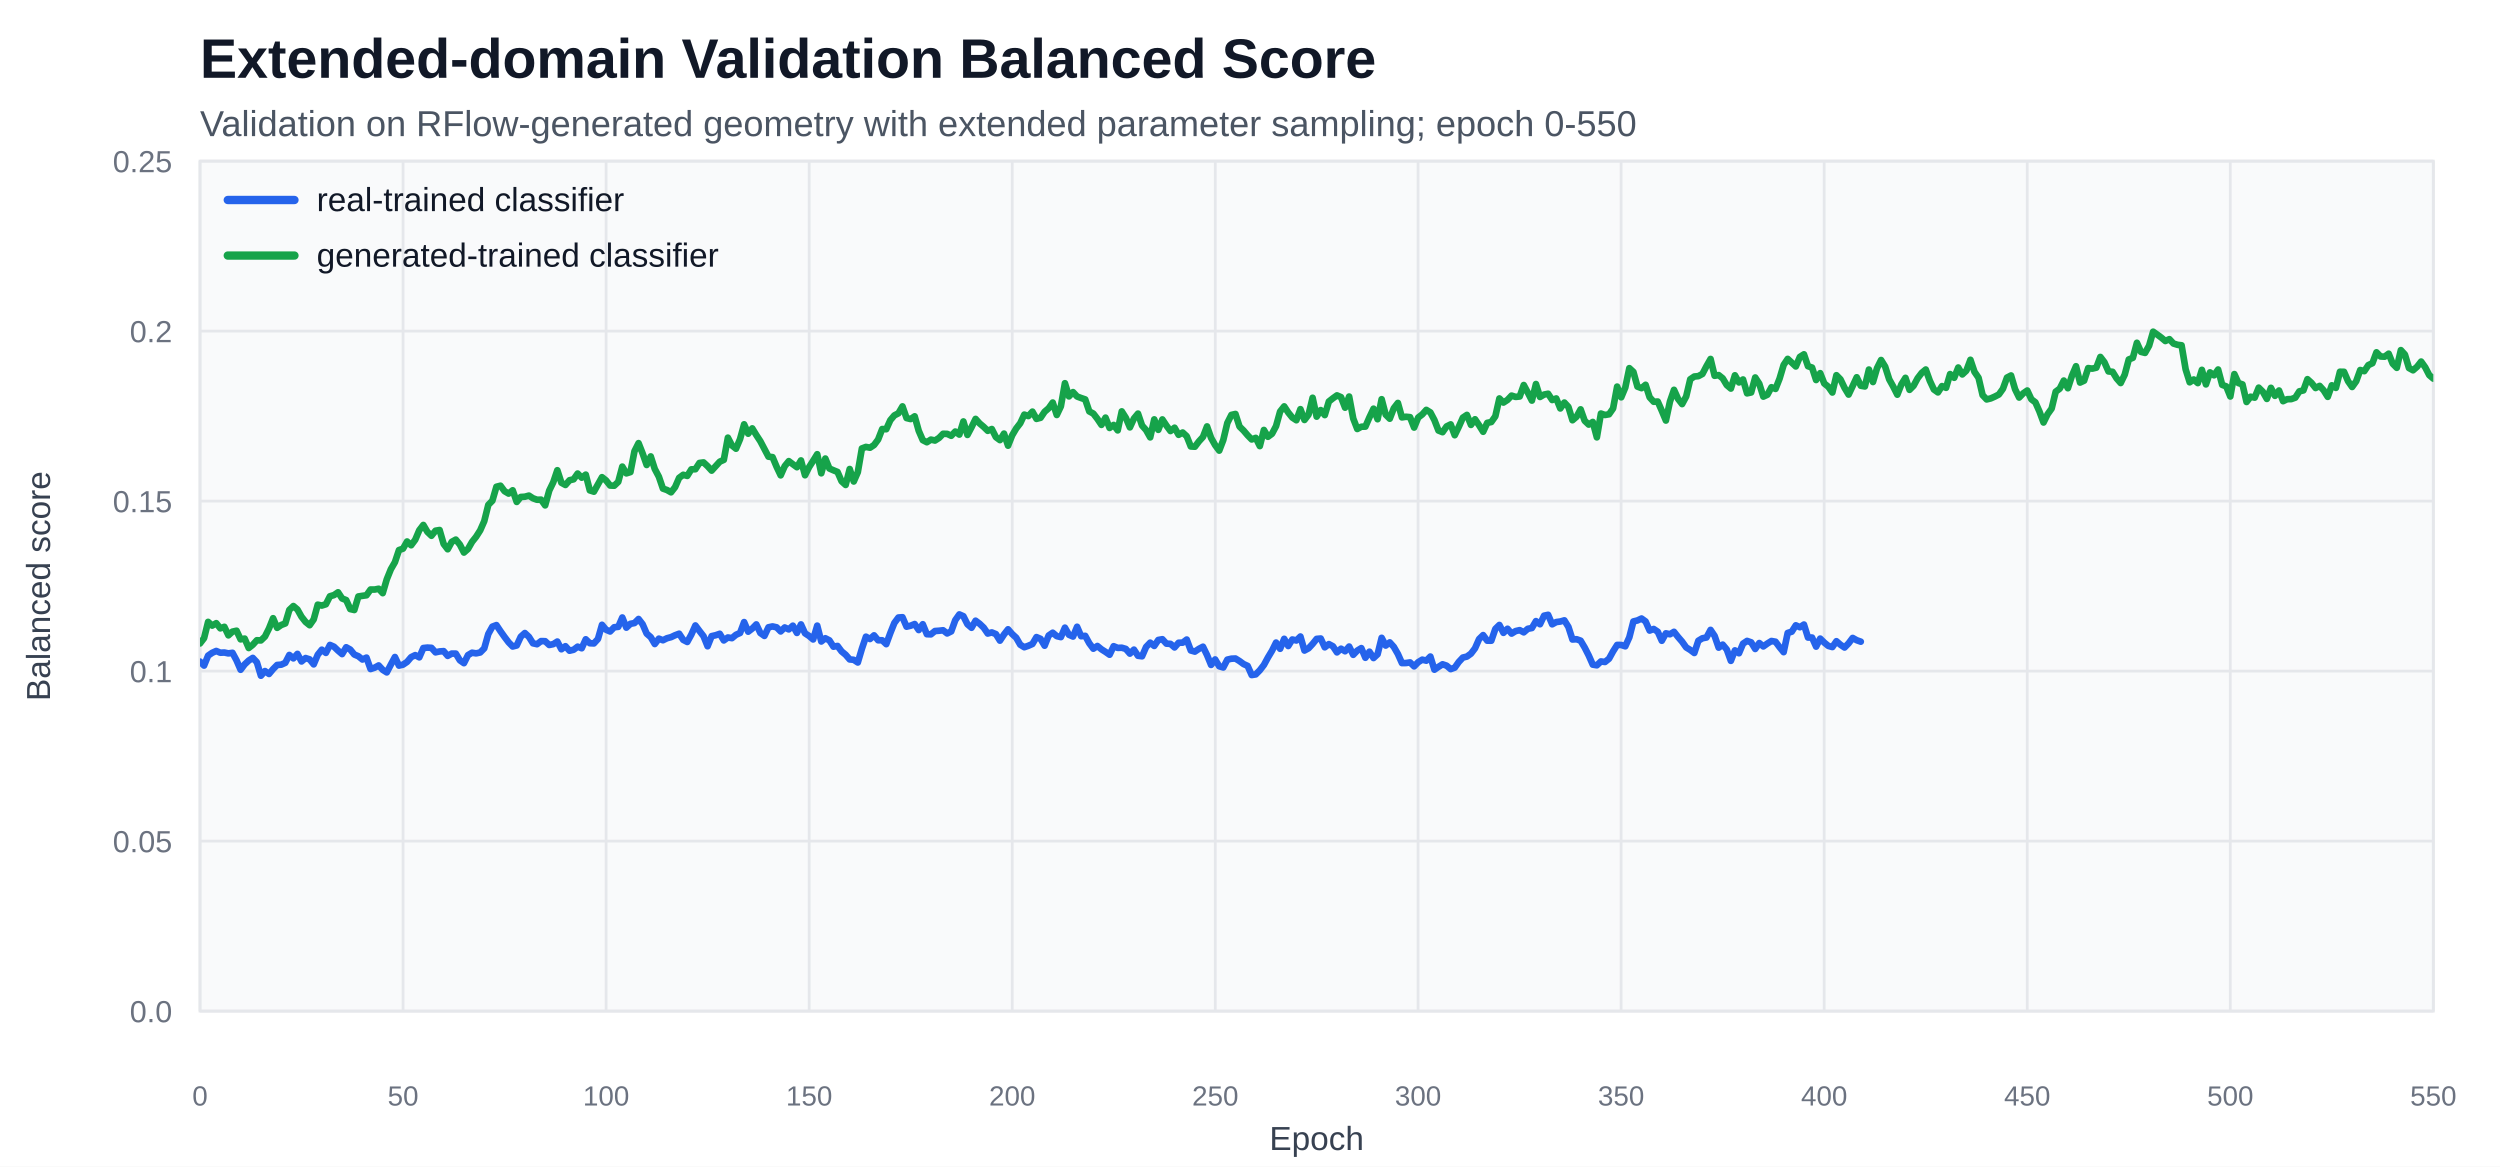
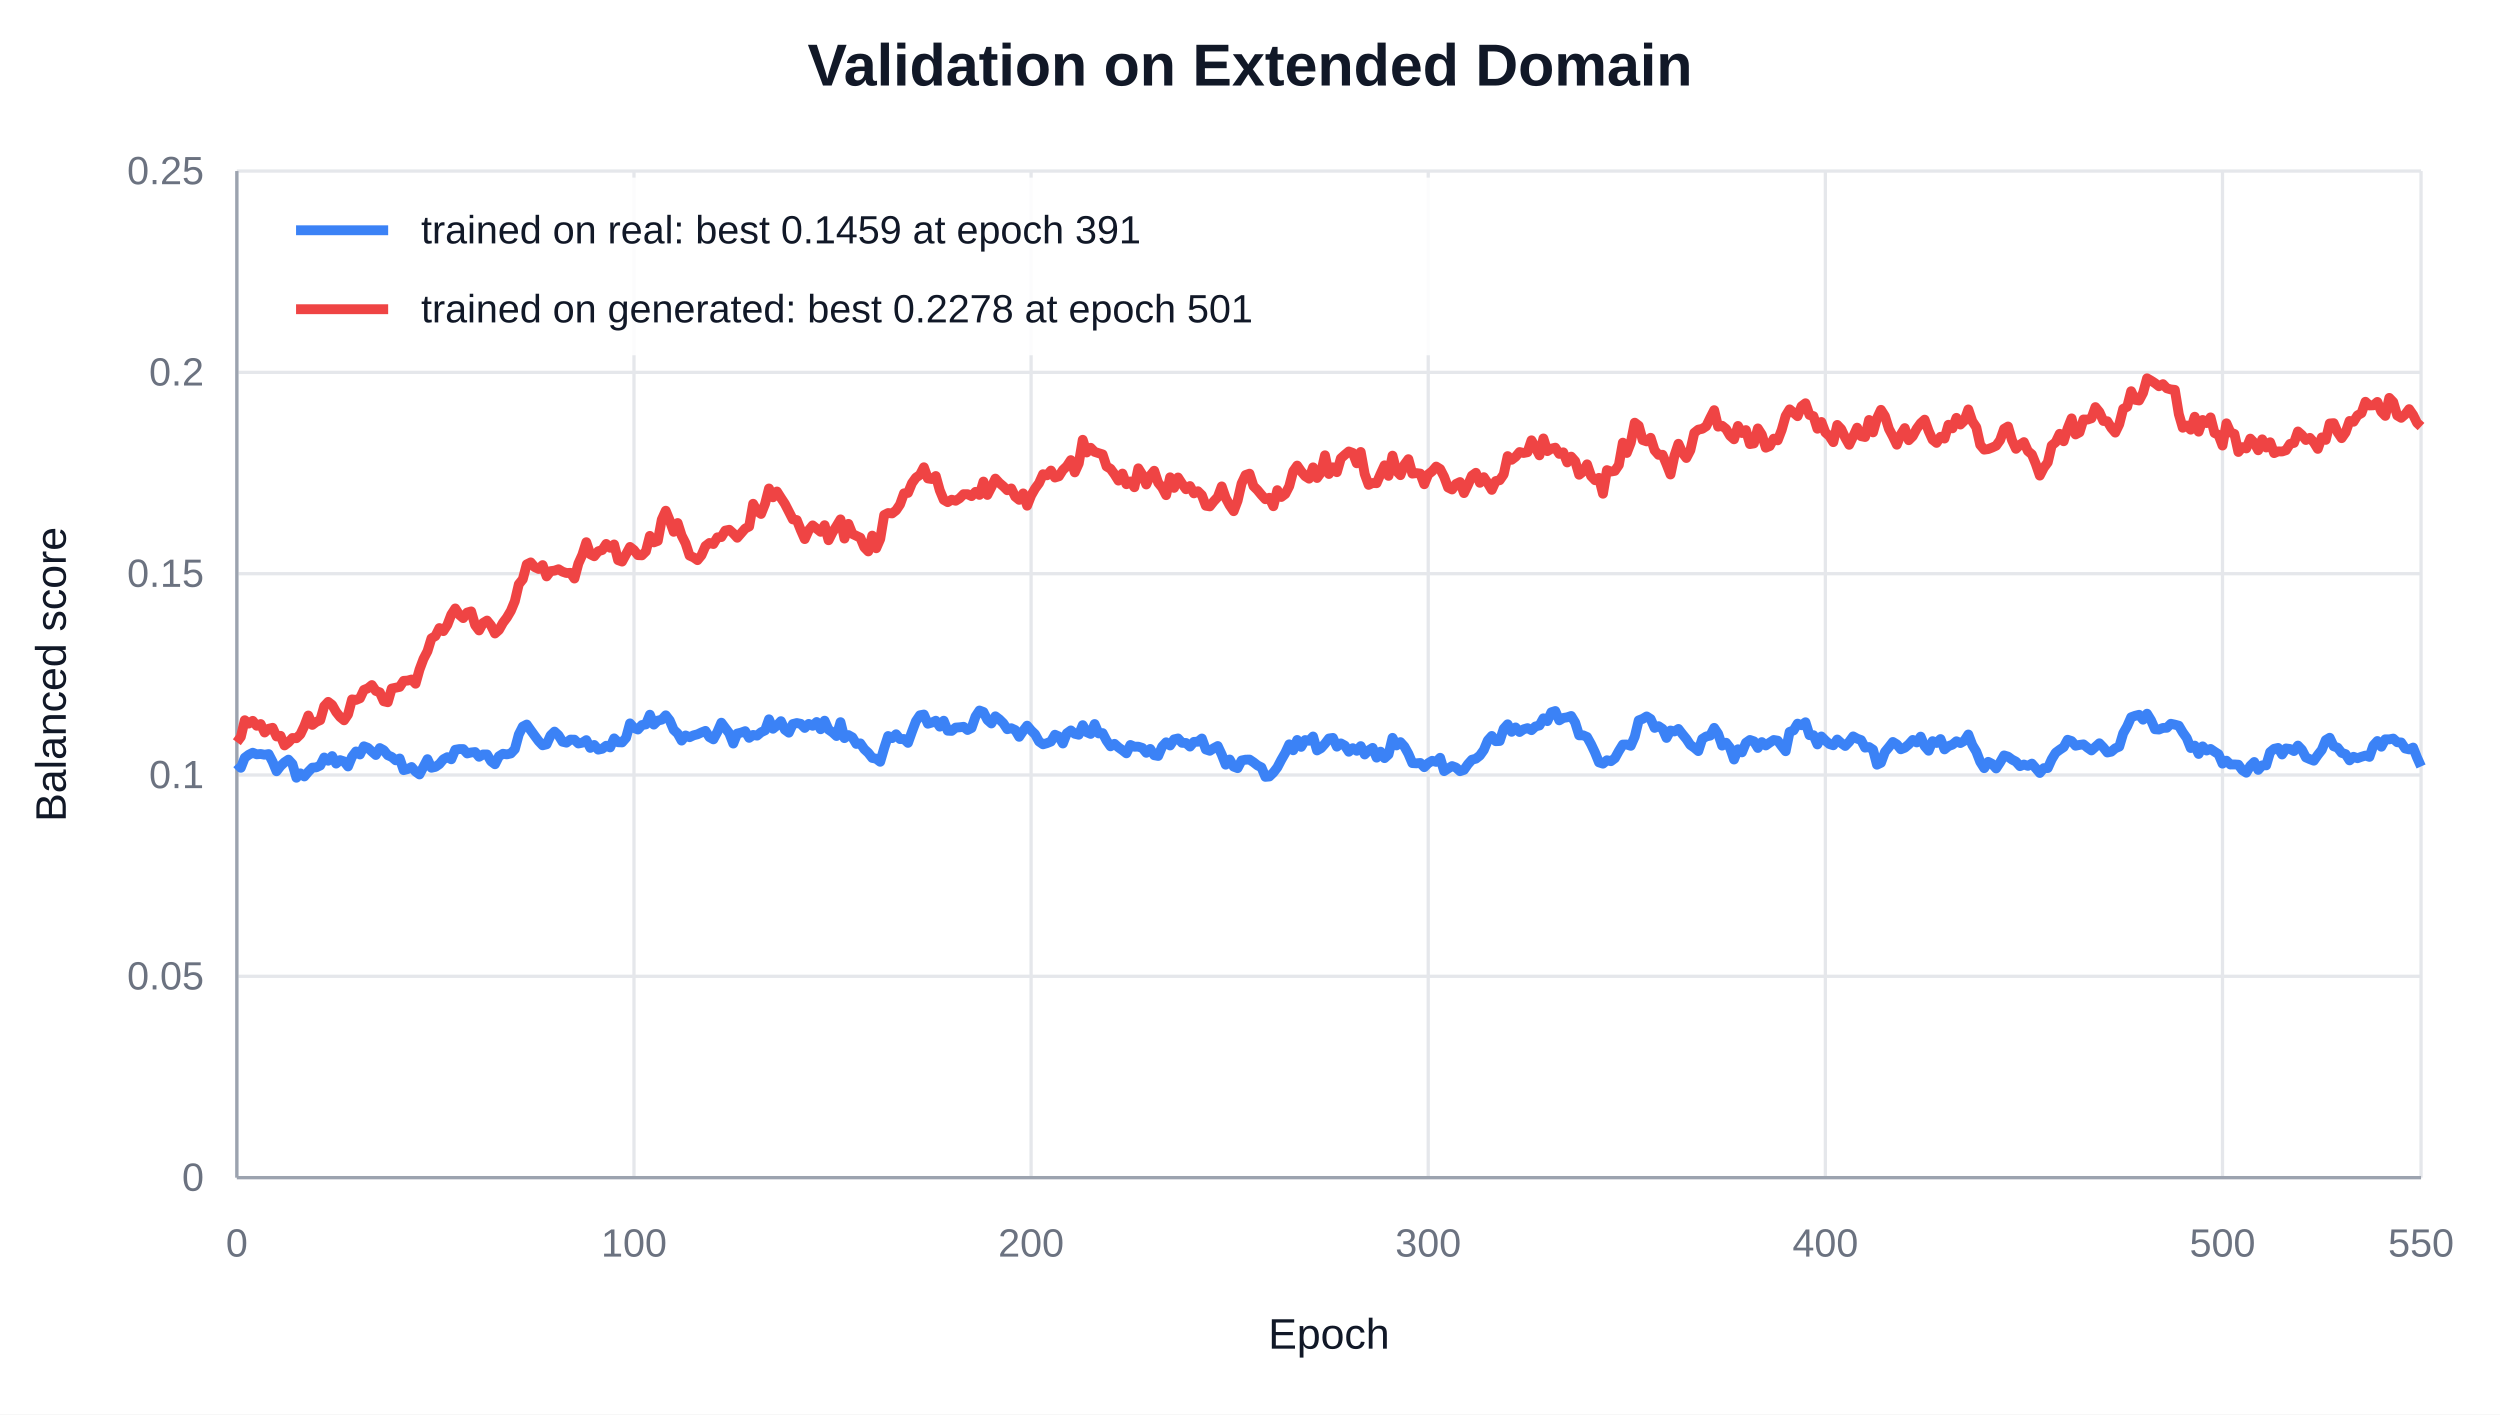
- <svg xmlns="http://www.w3.org/2000/svg" width="900" height="420" viewBox="0 0 900 420">
-   <rect width="100%" height="100%" fill="#fff" />
-   <defs>
-     <clipPath id="metal_cls_score_val_extended_clip">
-       <rect x="72" y="58" width="804" height="306" />
-     </clipPath>
-   </defs>
-   <text x="72" y="28" font-family="Arial,sans-serif" font-size="20" font-weight="700" fill="#111827">Extended-domain Validation Balanced Score</text>
-   <text x="72" y="49" font-family="Arial,sans-serif" font-size="13" fill="#4b5563">Validation on RFlow-generated geometry with extended parameter sampling; epoch 0-550</text>
-   <rect x="72" y="58" width="804" height="306" fill="#f9fafb" stroke="#e5e7eb" />
-   <line x1="72.0" y1="58" x2="72.0" y2="364" stroke="#e5e7eb" />
-   <text x="72.0" y="398" text-anchor="middle" font-family="Arial,sans-serif" font-size="10" fill="#6b7280">0</text>
-   <line x1="145.1" y1="58" x2="145.1" y2="364" stroke="#e5e7eb" />
-   <text x="145.1" y="398" text-anchor="middle" font-family="Arial,sans-serif" font-size="10" fill="#6b7280">50</text>
-   <line x1="218.2" y1="58" x2="218.2" y2="364" stroke="#e5e7eb" />
-   <text x="218.2" y="398" text-anchor="middle" font-family="Arial,sans-serif" font-size="10" fill="#6b7280">100</text>
-   <line x1="291.3" y1="58" x2="291.3" y2="364" stroke="#e5e7eb" />
-   <text x="291.3" y="398" text-anchor="middle" font-family="Arial,sans-serif" font-size="10" fill="#6b7280">150</text>
-   <line x1="364.4" y1="58" x2="364.4" y2="364" stroke="#e5e7eb" />
-   <text x="364.4" y="398" text-anchor="middle" font-family="Arial,sans-serif" font-size="10" fill="#6b7280">200</text>
-   <line x1="437.5" y1="58" x2="437.5" y2="364" stroke="#e5e7eb" />
-   <text x="437.5" y="398" text-anchor="middle" font-family="Arial,sans-serif" font-size="10" fill="#6b7280">250</text>
-   <line x1="510.5" y1="58" x2="510.5" y2="364" stroke="#e5e7eb" />
-   <text x="510.5" y="398" text-anchor="middle" font-family="Arial,sans-serif" font-size="10" fill="#6b7280">300</text>
-   <line x1="583.6" y1="58" x2="583.6" y2="364" stroke="#e5e7eb" />
-   <text x="583.6" y="398" text-anchor="middle" font-family="Arial,sans-serif" font-size="10" fill="#6b7280">350</text>
-   <line x1="656.7" y1="58" x2="656.7" y2="364" stroke="#e5e7eb" />
-   <text x="656.7" y="398" text-anchor="middle" font-family="Arial,sans-serif" font-size="10" fill="#6b7280">400</text>
-   <line x1="729.8" y1="58" x2="729.8" y2="364" stroke="#e5e7eb" />
-   <text x="729.8" y="398" text-anchor="middle" font-family="Arial,sans-serif" font-size="10" fill="#6b7280">450</text>
-   <line x1="802.9" y1="58" x2="802.9" y2="364" stroke="#e5e7eb" />
-   <text x="802.9" y="398" text-anchor="middle" font-family="Arial,sans-serif" font-size="10" fill="#6b7280">500</text>
-   <line x1="876.0" y1="58" x2="876.0" y2="364" stroke="#e5e7eb" />
-   <text x="876.0" y="398" text-anchor="middle" font-family="Arial,sans-serif" font-size="10" fill="#6b7280">550</text>
-   <line x1="72" y1="364.0" x2="876" y2="364.0" stroke="#e5e7eb" />
-   <text x="62" y="368.0" text-anchor="end" font-family="Arial,sans-serif" font-size="11" fill="#6b7280">0.0</text>
-   <line x1="72" y1="302.8" x2="876" y2="302.8" stroke="#e5e7eb" />
-   <text x="62" y="306.8" text-anchor="end" font-family="Arial,sans-serif" font-size="11" fill="#6b7280">0.05</text>
-   <line x1="72" y1="241.6" x2="876" y2="241.6" stroke="#e5e7eb" />
-   <text x="62" y="245.6" text-anchor="end" font-family="Arial,sans-serif" font-size="11" fill="#6b7280">0.1</text>
-   <line x1="72" y1="180.4" x2="876" y2="180.4" stroke="#e5e7eb" />
-   <text x="62" y="184.4" text-anchor="end" font-family="Arial,sans-serif" font-size="11" fill="#6b7280">0.15</text>
-   <line x1="72" y1="119.2" x2="876" y2="119.2" stroke="#e5e7eb" />
-   <text x="62" y="123.2" text-anchor="end" font-family="Arial,sans-serif" font-size="11" fill="#6b7280">0.2</text>
-   <line x1="72" y1="58.0" x2="876" y2="58.0" stroke="#e5e7eb" />
-   <text x="62" y="62.0" text-anchor="end" font-family="Arial,sans-serif" font-size="11" fill="#6b7280">0.25</text>
-   <text x="474.0" y="414" text-anchor="middle" font-family="Arial,sans-serif" font-size="12" fill="#374151">Epoch</text>
-   <text x="18" y="211.0" text-anchor="middle" font-family="Arial,sans-serif" font-size="12" fill="#374151" transform="rotate(-90 18 211.0)">Balanced score</text>
-   <g clip-path="url(#metal_cls_score_val_extended_clip)">
-     <polyline points="72.00,238.17 73.46,239.61 74.92,236.02 76.39,235.01 77.85,234.35 79.31,234.98 80.77,234.91 82.23,235.22 83.69,235.01 85.16,237.75 86.62,241.11 88.08,239.17 89.54,237.80 91.00,236.85 92.47,238.40 93.93,243.26 95.39,241.59 96.85,242.62 98.31,240.87 99.77,239.39 101.24,239.28 102.70,238.62 104.16,235.79 105.62,237.01 107.08,235.40 108.55,238.12 110.01,236.90 111.47,237.37 112.93,239.17 114.39,235.71 115.85,233.89 117.32,235.03 118.78,232.18 120.24,232.82 121.70,234.22 123.16,235.47 124.63,233.02 126.09,233.84 127.55,235.63 129.01,236.24 130.47,237.42 131.93,236.74 133.40,240.85 134.86,240.37 136.32,239.56 137.78,241.14 139.24,242.06 140.71,239.25 142.17,236.53 143.63,239.62 145.09,239.27 146.55,238.28 148.01,236.57 149.48,235.85 150.94,236.64 152.40,233.29 153.86,233.14 155.32,233.22 156.79,234.84 158.25,234.52 159.71,234.41 161.17,236.11 162.63,235.29 164.09,235.30 165.56,237.72 167.02,238.74 168.48,235.84 169.94,234.98 171.40,235.21 172.87,234.89 174.33,233.41 175.79,228.23 177.25,225.59 178.71,225.04 180.17,227.23 181.64,229.30 183.10,231.23 184.56,232.74 186.02,232.36 187.48,229.21 188.95,227.90 190.41,229.27 191.87,231.59 193.33,231.91 194.79,230.80 196.25,230.83 197.72,232.19 199.18,231.89 200.64,230.96 202.10,233.73 203.56,232.64 205.03,234.26 206.49,233.91 207.95,232.80 209.41,233.37 210.87,230.15 212.33,231.56 213.80,231.63 215.26,230.04 216.72,224.93 218.18,226.71 219.64,227.33 221.11,225.81 222.57,225.66 224.03,222.30 225.49,225.95 226.95,224.58 228.41,224.30 229.88,222.84 231.34,224.72 232.80,228.10 234.26,229.37 235.72,231.84 237.19,229.92 238.65,230.49 240.11,229.77 241.57,229.38 243.03,228.69 244.49,228.14 245.96,230.35 247.42,231.10 248.88,228.44 250.34,225.17 251.80,227.13 253.27,229.03 254.73,232.65 256.19,229.01 257.65,228.68 259.11,228.17 260.57,230.55 262.04,229.49 263.50,229.73 264.96,228.52 266.42,227.87 267.88,223.96 269.35,227.40 270.81,226.28 272.27,224.79 273.73,227.88 275.19,228.92 276.65,225.83 278.12,225.51 279.58,225.84 281.04,227.31 282.50,225.89 283.96,226.58 285.43,225.25 286.89,227.85 288.35,224.79 289.81,227.99 291.27,228.95 292.73,230.20 294.20,225.23 295.66,230.93 297.12,229.77 298.58,230.53 300.04,232.80 301.51,232.54 302.97,234.50 304.43,235.71 305.89,237.39 307.35,237.53 308.81,238.49 310.28,233.54 311.74,229.21 313.20,230.04 314.66,228.73 316.12,230.49 317.59,230.50 319.05,231.89 320.51,227.91 321.97,224.27 323.43,222.31 324.89,222.20 326.36,225.60 327.82,225.26 329.28,224.66 330.74,226.81 332.20,224.73 333.67,228.31 335.13,228.36 336.59,227.17 338.05,227.07 339.51,226.90 340.97,228.03 342.44,227.30 343.90,223.25 345.36,221.19 346.82,221.84 348.28,224.73 349.75,225.99 351.21,223.46 352.67,224.56 354.13,225.95 355.59,228.07 357.05,227.67 358.52,228.28 359.98,230.63 361.44,228.42 362.90,226.55 364.36,228.23 365.83,229.58 367.29,232.10 368.75,233.00 370.21,232.48 371.67,231.83 373.13,229.36 374.60,229.99 376.06,232.45 377.52,228.78 378.98,227.78 380.44,229.01 381.91,229.36 383.37,225.96 384.83,228.53 386.29,229.15 387.75,225.64 389.21,229.03 390.68,228.91 392.14,231.57 393.60,233.53 395.06,232.56 396.52,233.75 397.99,234.68 399.45,235.70 400.91,232.64 402.37,233.24 403.83,233.18 405.29,233.61 406.76,235.30 408.22,233.87 409.68,236.08 411.14,236.26 412.60,232.89 414.07,231.36 415.53,232.53 416.99,230.39 418.45,230.12 419.91,231.71 421.37,231.79 422.84,233.07 424.30,231.39 425.76,231.35 427.22,230.24 428.68,234.16 430.15,234.58 431.61,233.59 433.07,232.82 434.53,235.82 435.99,239.37 437.45,237.41 438.92,239.86 440.38,240.29 441.84,237.47 443.30,237.13 444.76,237.07 446.23,237.99 447.69,239.06 449.15,239.73 450.61,243.02 452.07,242.78 453.53,241.30 455.00,239.39 456.46,236.70 457.92,234.27 459.38,231.33 460.84,233.56 462.31,229.98 463.77,232.56 465.23,230.22 466.69,230.57 468.15,229.15 469.61,234.19 471.08,233.39 472.54,231.81 474.00,230.00 475.46,229.87 476.92,233.03 478.39,231.88 479.85,232.66 481.31,234.85 482.77,233.54 484.23,234.45 485.69,232.76 487.16,235.73 488.62,234.22 490.08,233.33 491.54,236.79 493.00,234.61 494.47,236.89 495.93,235.53 497.39,229.62 498.85,232.40 500.31,231.26 501.77,232.88 503.24,235.44 504.70,238.71 506.16,238.69 507.62,238.47 509.08,239.89 510.55,238.38 512.01,237.48 513.47,237.84 514.93,236.36 516.39,241.08 517.85,240.07 519.32,239.15 520.78,239.64 522.24,240.88 523.70,240.35 525.16,238.30 526.63,236.72 528.09,236.37 529.55,235.31 531.01,233.39 532.47,230.07 533.93,228.64 535.40,230.64 536.86,230.66 538.32,226.41 539.78,224.99 541.24,227.82 542.71,226.36 544.17,228.09 545.63,227.19 547.09,226.85 548.55,227.64 550.01,226.37 551.48,226.09 552.94,223.61 554.40,224.72 555.86,221.65 557.32,221.33 558.79,224.75 560.25,223.94 561.71,223.75 563.17,223.33 564.63,225.69 566.09,230.22 567.56,230.12 569.02,230.64 570.48,233.11 571.94,235.97 573.40,239.27 574.87,239.51 576.33,238.12 577.79,238.31 579.25,237.14 580.71,234.49 582.17,232.18 583.64,232.19 585.10,232.67 586.56,229.43 588.02,223.72 589.48,223.36 590.95,222.67 592.41,223.72 593.87,227.00 595.33,226.44 596.79,227.42 598.25,230.67 599.72,228.00 601.18,228.33 602.64,227.46 604.10,229.31 605.56,231.00 607.03,233.07 608.49,233.97 609.95,235.07 611.41,230.66 612.87,229.78 614.33,229.50 615.80,226.76 617.26,228.93 618.72,233.15 620.18,232.07 621.64,233.83 623.11,237.90 624.57,234.14 626.03,235.17 627.49,231.71 628.95,230.73 630.41,231.24 631.88,233.62 633.34,231.50 634.80,232.71 636.26,231.67 637.72,230.76 639.19,231.02 640.65,232.98 642.11,234.77 643.57,227.86 645.03,227.40 646.49,225.12 647.96,225.80 649.42,224.84 650.88,229.51 652.34,229.52 653.80,232.78 655.27,229.90 656.73,231.33 658.19,232.53 659.65,232.94 661.11,230.84 662.57,232.11 664.04,233.10 665.50,231.60 666.96,229.66 668.42,230.48 669.88,231.00" fill="none" stroke="#2563eb" stroke-width="2.4" stroke-linecap="round" stroke-linejoin="round" />
-     <polyline points="72.00,231.64 73.46,229.75 74.92,223.88 76.39,225.22 77.85,224.35 79.31,226.20 80.77,225.66 82.23,228.72 83.69,227.39 85.16,227.06 86.62,230.16 88.08,229.90 89.54,233.28 91.00,232.11 92.47,230.49 93.93,230.55 95.39,229.15 96.85,226.22 98.31,222.56 99.77,226.02 101.24,225.00 102.70,224.44 104.16,219.56 105.62,218.18 107.08,219.43 108.55,222.04 110.01,223.89 111.47,225.07 112.93,222.99 114.39,217.68 115.85,218.00 117.32,217.53 118.78,214.66 120.24,214.23 121.70,213.23 123.16,215.45 124.63,216.03 126.09,219.27 127.55,219.60 129.01,214.73 130.47,214.50 131.93,214.30 133.40,212.23 134.86,212.24 136.32,211.95 137.78,213.53 139.24,208.55 140.71,204.92 142.17,202.39 143.63,198.03 145.09,197.51 146.55,194.94 148.01,196.29 149.48,194.32 150.94,190.89 152.40,188.99 153.86,191.47 155.32,192.87 156.79,191.06 158.25,190.81 159.71,195.83 161.17,197.73 162.63,195.07 164.09,194.26 165.56,196.06 167.02,198.91 168.48,197.62 169.94,195.07 171.40,193.24 172.87,190.93 174.33,187.61 175.79,181.75 177.25,180.27 178.71,175.23 180.17,174.86 181.64,176.83 183.10,177.69 184.56,176.51 186.02,180.69 187.48,178.91 188.95,178.82 190.41,178.42 191.87,179.38 193.33,179.91 194.79,179.88 196.25,181.93 197.72,176.62 199.18,173.60 200.64,169.29 202.10,173.79 203.56,174.59 205.03,172.89 206.49,172.55 207.95,170.48 209.41,171.96 210.87,170.87 212.33,176.53 213.80,177.00 215.26,174.38 216.72,171.79 218.18,172.96 219.64,174.79 221.11,174.86 222.57,173.46 224.03,167.98 225.49,170.41 226.95,169.95 228.41,162.44 229.88,159.53 231.34,163.23 232.80,167.39 234.26,164.31 235.72,168.83 237.19,171.61 238.65,175.89 240.11,176.40 241.57,177.23 243.03,175.37 244.49,172.02 245.96,170.93 247.42,171.32 248.88,168.97 250.34,168.92 251.80,166.67 253.27,166.47 254.73,167.82 256.19,169.42 257.65,167.81 259.11,166.21 260.57,165.55 262.04,157.56 263.50,160.36 264.96,161.53 266.42,158.07 267.88,152.76 269.35,156.13 270.81,154.22 272.27,156.62 273.73,158.85 275.19,161.63 276.65,164.40 278.12,164.57 279.58,168.04 281.04,171.12 282.50,167.81 283.96,166.01 285.43,167.12 286.89,168.19 288.35,165.76 289.81,171.09 291.27,168.17 292.73,165.89 294.20,163.52 295.66,170.38 297.12,165.08 298.58,168.66 300.04,169.30 301.51,169.90 302.97,173.26 304.43,174.58 305.89,168.85 307.35,173.33 308.81,169.98 310.28,161.44 311.74,160.89 313.20,161.18 314.66,160.21 316.12,158.24 317.59,154.46 319.05,154.51 320.51,151.27 321.97,149.54 323.43,148.79 324.89,146.30 326.36,150.50 327.82,150.86 329.28,149.88 330.74,155.09 332.20,158.45 333.67,159.20 335.13,158.26 336.59,158.59 338.05,157.66 339.51,156.17 340.97,156.19 342.44,156.88 343.90,155.36 345.36,156.45 346.82,151.73 348.28,156.57 349.75,153.80 351.21,150.81 352.67,152.44 354.13,153.67 355.59,155.09 357.05,154.46 358.52,157.37 359.98,158.44 361.44,156.10 362.90,160.44 364.36,156.75 365.83,154.25 367.29,152.36 368.75,149.26 370.21,149.78 371.67,148.19 373.13,150.79 374.60,150.40 376.06,148.23 377.52,146.97 378.98,144.92 380.44,149.39 381.91,146.29 383.37,137.96 384.83,142.70 386.29,141.17 387.75,142.74 389.21,143.29 390.68,143.79 392.14,148.10 393.60,148.89 395.06,150.78 396.52,152.95 397.99,150.35 399.45,154.06 400.91,152.98 402.37,154.93 403.83,148.10 405.29,150.41 406.76,153.85 408.22,150.66 409.68,148.90 411.14,153.20 412.60,154.83 414.07,157.45 415.53,150.98 416.99,154.74 418.45,151.00 419.91,153.21 421.37,155.17 422.84,153.98 424.30,156.53 425.76,155.71 427.22,157.05 428.68,160.72 430.15,160.82 431.61,158.90 433.07,157.30 434.53,153.51 435.99,157.64 437.45,160.24 438.92,162.22 440.38,158.41 441.84,152.27 443.30,149.37 444.76,149.03 446.23,153.57 447.69,155.00 449.15,156.71 450.61,158.20 452.07,157.64 453.53,160.59 455.00,154.79 456.46,157.24 457.92,156.16 459.38,153.41 460.84,148.15 462.31,146.30 463.77,148.51 465.23,150.32 466.69,151.28 468.15,147.30 469.61,151.18 471.08,149.25 472.54,143.20 474.00,149.99 475.46,147.64 476.92,149.43 478.39,144.54 479.85,143.39 481.31,142.34 482.77,142.98 484.23,146.76 485.69,142.76 487.16,150.66 488.62,154.43 490.08,153.62 491.54,153.58 493.00,150.23 494.47,147.13 495.93,150.91 497.39,143.72 498.85,149.28 500.31,150.73 501.77,146.96 503.24,145.06 504.70,150.26 506.16,150.03 507.62,150.18 509.08,153.92 510.55,150.32 512.01,149.19 513.47,147.56 514.93,148.46 516.39,151.23 517.85,154.99 519.32,155.58 520.78,153.51 522.24,152.78 523.70,156.67 525.16,153.66 526.63,150.35 528.09,149.37 529.55,152.96 531.01,150.94 532.47,153.09 533.93,155.43 535.40,152.23 536.86,151.93 538.32,149.87 539.78,143.45 541.24,144.92 542.71,143.96 544.17,142.42 545.63,142.89 547.09,142.73 548.55,138.62 550.01,141.33 551.48,144.21 552.94,138.26 554.40,142.90 555.86,142.05 557.32,141.75 558.79,144.00 560.25,143.45 561.71,147.04 563.17,144.92 564.63,146.49 566.09,151.28 567.56,150.02 569.02,147.37 570.48,151.47 571.94,152.85 573.40,151.91 574.87,157.44 576.33,148.88 577.79,149.39 579.25,149.14 580.71,147.05 582.17,139.18 583.64,143.03 585.10,139.52 586.56,132.54 588.02,133.89 589.48,139.18 590.95,139.73 592.41,138.53 593.87,143.04 595.33,144.63 596.79,144.56 598.25,147.87 599.72,151.39 601.18,144.57 602.64,140.34 604.10,143.60 605.56,145.47 607.03,142.72 608.49,136.54 609.95,135.55 611.41,135.41 612.87,134.62 614.33,131.82 615.80,129.23 617.26,135.28 618.72,135.03 620.18,136.21 621.64,138.64 623.11,139.88 624.57,135.11 626.03,137.67 627.49,136.62 628.95,141.60 630.41,141.28 631.88,135.90 633.34,138.14 634.80,142.78 636.26,142.10 637.72,139.41 639.19,140.00 640.65,136.29 642.11,131.38 643.57,129.20 645.03,130.55 646.49,131.92 647.96,128.48 649.42,127.56 650.88,131.84 652.34,132.32 653.80,136.80 655.27,134.34 656.73,138.05 658.19,139.22 659.65,141.30 661.11,135.08 662.57,136.57 664.04,139.63 665.50,142.05 666.96,138.97 668.42,135.82 669.88,138.86 671.35,139.12 672.81,133.04 674.27,137.52 675.73,132.54 677.19,129.61 678.65,131.98 680.12,136.57 681.58,139.20 683.04,142.08 684.50,138.36 685.96,136.03 687.43,140.34 688.89,138.87 690.35,136.16 691.81,134.25 693.27,133.03 694.73,137.07 696.20,140.22 697.66,141.26 699.12,139.00 700.58,139.61 702.04,134.67 703.51,136.00 704.97,132.31 706.43,134.79 707.89,133.44 709.35,129.53 710.81,133.86 712.28,136.00 713.74,142.25 715.20,143.79 716.66,143.43 718.12,142.78 719.59,142.02 721.05,139.97 722.51,135.94 723.97,135.17 725.43,140.12 726.89,143.11 728.36,141.60 729.82,140.59 731.28,143.73 732.74,144.84 734.20,148.14 735.67,152.10 737.13,149.12 738.59,147.08 740.05,141.01 741.51,139.91 742.97,137.01 744.44,139.76 745.90,135.27 747.36,131.85 748.82,137.72 750.28,137.04 751.75,132.52 753.21,132.71 754.67,132.36 756.13,128.50 757.59,130.41 759.05,133.71 760.52,133.85 761.98,136.22 763.44,137.89 764.90,134.87 766.36,129.41 767.83,128.81 769.29,123.41 770.75,126.67 772.21,127.04 773.67,124.46 775.13,119.41 776.60,120.45 778.06,121.53 779.52,122.76 780.98,122.10 782.44,123.67 783.91,124.13 785.37,124.31 786.83,132.96 788.29,137.62 789.75,136.62 791.21,137.91 792.68,133.15 794.14,138.38 795.60,134.06 797.06,135.11 798.52,133.03 799.99,138.55 801.45,139.10 802.91,142.73 804.37,134.67 805.83,137.90 807.29,138.38 808.76,144.71 810.22,142.82 811.68,143.15 813.14,139.56 814.60,141.00 816.07,143.60 817.53,139.62 818.99,142.50 820.45,140.59 821.91,144.42 823.37,143.71 824.84,143.68 826.30,143.16 827.76,140.89 829.22,140.54 830.68,136.51 832.15,137.84 833.61,139.68 835.07,138.92 836.53,140.53 837.99,142.86 839.45,138.72 840.92,139.63 842.38,133.83 843.84,133.85 845.30,137.22 846.76,139.31 848.23,137.25 849.69,133.21 851.15,133.61 852.61,131.44 854.07,130.75 855.53,126.84 857.00,128.33 858.46,128.41 859.92,127.33 861.38,130.93 862.84,132.41 864.31,126.05 865.77,127.64 867.23,132.50 868.69,133.30 870.15,132.03 871.61,130.17 873.08,132.24 874.54,135.06 876.00,136.30" fill="none" stroke="#16a34a" stroke-width="2.4" stroke-linecap="round" stroke-linejoin="round" />
-   </g>
-   <line x1="82" y1="72" x2="106" y2="72" stroke="#2563eb" stroke-width="3" stroke-linecap="round" />
-   <text x="114" y="76" font-family="Arial,sans-serif" font-size="12" fill="#111827">real-trained classifier</text>
-   <line x1="82" y1="92" x2="106" y2="92" stroke="#16a34a" stroke-width="3" stroke-linecap="round" />
-   <text x="114" y="96" font-family="Arial,sans-serif" font-size="12" fill="#111827">generated-trained classifier</text>
+ <svg xmlns="http://www.w3.org/2000/svg" width="760" height="430" viewBox="0 0 760 430">
+   <rect width="100%" height="100%" fill="white" />
+   <text x="380" y="26" text-anchor="middle" font-family="Arial, sans-serif" font-size="18" font-weight="700" fill="#111827">Validation on Extended Domain</text>
+   <line x1="72" y1="358.00" x2="736" y2="358.00" stroke="#e5e7eb" stroke-width="1" />
+   <text x="62" y="362.00" text-anchor="end" font-family="Arial, sans-serif" font-size="12" fill="#6b7280">0</text>
+   <line x1="72" y1="296.80" x2="736" y2="296.80" stroke="#e5e7eb" stroke-width="1" />
+   <text x="62" y="300.80" text-anchor="end" font-family="Arial, sans-serif" font-size="12" fill="#6b7280">0.05</text>
+   <line x1="72" y1="235.60" x2="736" y2="235.60" stroke="#e5e7eb" stroke-width="1" />
+   <text x="62" y="239.60" text-anchor="end" font-family="Arial, sans-serif" font-size="12" fill="#6b7280">0.1</text>
+   <line x1="72" y1="174.40" x2="736" y2="174.40" stroke="#e5e7eb" stroke-width="1" />
+   <text x="62" y="178.40" text-anchor="end" font-family="Arial, sans-serif" font-size="12" fill="#6b7280">0.15</text>
+   <line x1="72" y1="113.20" x2="736" y2="113.20" stroke="#e5e7eb" stroke-width="1" />
+   <text x="62" y="117.20" text-anchor="end" font-family="Arial, sans-serif" font-size="12" fill="#6b7280">0.2</text>
+   <line x1="72" y1="52.00" x2="736" y2="52.00" stroke="#e5e7eb" stroke-width="1" />
+   <text x="62" y="56.00" text-anchor="end" font-family="Arial, sans-serif" font-size="12" fill="#6b7280">0.25</text>
+   <line x1="72.00" y1="52" x2="72.00" y2="358" stroke="#e5e7eb" stroke-width="1" />
+   <text x="72.00" y="382" text-anchor="middle" font-family="Arial, sans-serif" font-size="12" fill="#6b7280">0</text>
+   <line x1="192.73" y1="52" x2="192.73" y2="358" stroke="#e5e7eb" stroke-width="1" />
+   <text x="192.73" y="382" text-anchor="middle" font-family="Arial, sans-serif" font-size="12" fill="#6b7280">100</text>
+   <line x1="313.45" y1="52" x2="313.45" y2="358" stroke="#e5e7eb" stroke-width="1" />
+   <text x="313.45" y="382" text-anchor="middle" font-family="Arial, sans-serif" font-size="12" fill="#6b7280">200</text>
+   <line x1="434.18" y1="52" x2="434.18" y2="358" stroke="#e5e7eb" stroke-width="1" />
+   <text x="434.18" y="382" text-anchor="middle" font-family="Arial, sans-serif" font-size="12" fill="#6b7280">300</text>
+   <line x1="554.91" y1="52" x2="554.91" y2="358" stroke="#e5e7eb" stroke-width="1" />
+   <text x="554.91" y="382" text-anchor="middle" font-family="Arial, sans-serif" font-size="12" fill="#6b7280">400</text>
+   <line x1="675.64" y1="52" x2="675.64" y2="358" stroke="#e5e7eb" stroke-width="1" />
+   <text x="675.64" y="382" text-anchor="middle" font-family="Arial, sans-serif" font-size="12" fill="#6b7280">500</text>
+   <line x1="736.00" y1="52" x2="736.00" y2="358" stroke="#e5e7eb" stroke-width="1" />
+   <text x="736.00" y="382" text-anchor="middle" font-family="Arial, sans-serif" font-size="12" fill="#6b7280">550</text>
+   <line x1="72" y1="52" x2="72" y2="358" stroke="#9ca3af" />
+   <line x1="72" y1="358" x2="736" y2="358" stroke="#9ca3af" />
+   <text x="404" y="410" text-anchor="middle" font-family="Arial, sans-serif" font-size="13" fill="#111827">Epoch</text>
+   <text transform="translate(20,205) rotate(-90)" text-anchor="middle" font-family="Arial, sans-serif" font-size="13" fill="#111827">Balanced score</text>
+   <path d="M72.00,232.17 L73.21,233.41 L74.41,230.35 L75.62,229.44 L76.83,228.83 L78.04,229.31 L79.24,229.21 L80.45,229.44 L81.66,229.24 L82.87,231.56 L84.07,234.46 L85.28,232.88 L86.49,231.73 L87.69,230.93 L88.90,232.25 L90.11,236.43 L91.32,235.10 L92.52,236.04 L93.73,234.61 L94.94,233.37 L96.15,233.28 L97.35,232.71 L98.56,230.28 L99.77,231.26 L100.97,229.85 L102.18,232.13 L103.39,231.08 L104.60,231.47 L105.80,233.00 L107.01,230.05 L108.22,228.45 L109.43,229.36 L110.63,226.88 L111.84,227.34 L113.05,228.48 L114.25,229.52 L115.46,227.41 L116.67,228.07 L117.88,229.58 L119.08,230.11 L120.29,231.13 L121.50,230.58 L122.71,234.12 L123.91,233.80 L125.12,233.17 L126.33,234.57 L127.53,235.43 L128.74,233.10 L129.95,230.79 L131.16,233.40 L132.36,233.13 L133.57,232.30 L134.78,230.83 L135.99,230.18 L137.19,230.82 L138.40,227.93 L139.61,227.72 L140.81,227.72 L142.02,229.05 L143.23,228.75 L144.44,228.62 L145.64,230.06 L146.85,229.36 L148.06,229.36 L149.27,231.43 L150.47,232.33 L151.68,229.90 L152.89,229.15 L154.09,229.33 L155.30,229.05 L156.51,227.75 L157.72,223.27 L158.92,220.89 L160.13,220.26 L161.34,221.99 L162.55,223.67 L163.75,225.29 L164.96,226.57 L166.17,226.27 L167.37,223.58 L168.58,222.41 L169.79,223.52 L171.00,225.48 L172.20,225.77 L173.41,224.84 L174.62,224.86 L175.83,226.02 L177.03,225.78 L178.24,225.00 L179.45,227.36 L180.65,226.47 L181.86,227.89 L183.07,227.63 L184.28,226.71 L185.48,227.21 L186.69,224.47 L187.90,225.64 L189.11,225.69 L190.31,224.32 L191.52,219.91 L192.73,221.31 L193.93,221.77 L195.14,220.41 L196.35,220.21 L197.56,217.27 L198.76,220.28 L199.97,219.07 L201.18,218.77 L202.39,217.46 L203.59,219.00 L204.80,221.86 L206.01,222.98 L207.21,225.14 L208.42,223.58 L209.63,224.11 L210.84,223.54 L212.04,223.23 L213.25,222.66 L214.46,222.19 L215.67,224.08 L216.87,224.76 L218.08,222.51 L219.29,219.70 L220.49,221.32 L221.70,222.93 L222.91,226.04 L224.12,223.00 L225.32,222.71 L226.53,222.27 L227.74,224.30 L228.95,223.42 L230.15,223.63 L231.36,222.61 L232.57,222.04 L233.77,218.67 L234.98,221.54 L236.19,220.55 L237.40,219.24 L238.60,221.84 L239.81,222.73 L241.02,220.11 L242.23,219.80 L243.43,220.05 L244.64,221.29 L245.85,220.07 L247.05,220.64 L248.26,219.49 L249.47,221.69 L250.68,219.09 L251.88,221.80 L253.09,222.64 L254.30,223.75 L255.51,219.54 L256.71,224.39 L257.92,223.47 L259.13,224.15 L260.33,226.15 L261.54,225.99 L262.75,227.75 L263.96,228.87 L265.16,230.41 L266.37,230.65 L267.58,231.58 L268.79,227.44 L269.99,223.75 L271.20,224.39 L272.41,223.22 L273.61,224.68 L274.82,224.66 L276.03,225.83 L277.24,222.43 L278.44,219.25 L279.65,217.45 L280.86,217.22 L282.07,220.01 L283.27,219.67 L284.48,219.10 L285.69,220.90 L286.89,219.10 L288.10,222.13 L289.31,222.19 L290.52,221.19 L291.72,221.10 L292.93,220.95 L294.14,221.92 L295.35,221.31 L296.55,217.83 L297.76,216.00 L298.97,216.45 L300.17,218.86 L301.38,219.93 L302.59,217.76 L303.80,218.67 L305.00,219.85 L306.21,221.68 L307.42,221.38 L308.63,221.94 L309.83,223.99 L311.04,222.18 L312.25,220.60 L313.45,222.03 L314.66,223.21 L315.87,225.42 L317.08,226.27 L318.28,225.92 L319.49,225.43 L320.70,223.36 L321.91,223.90 L323.11,226.02 L324.32,222.92 L325.53,222.05 L326.73,223.07 L327.94,223.36 L329.15,220.45 L330.36,222.59 L331.56,223.11 L332.77,220.11 L333.98,222.96 L335.19,222.86 L336.39,225.15 L337.60,226.88 L338.81,226.13 L340.01,227.20 L341.22,228.06 L342.43,229.01 L343.64,226.47 L344.84,227.00 L346.05,226.99 L347.26,227.37 L348.47,228.85 L349.67,227.68 L350.88,229.59 L352.09,229.81 L353.29,226.97 L354.50,225.66 L355.71,226.62 L356.92,224.77 L358.12,224.49 L359.33,225.82 L360.54,225.87 L361.75,226.96 L362.95,225.53 L364.16,225.48 L365.37,224.51 L366.57,227.84 L367.78,228.24 L368.99,227.44 L370.20,226.79 L371.40,229.37 L372.61,232.46 L373.82,230.89 L375.03,233.06 L376.23,233.52 L377.44,231.19 L378.65,230.94 L379.85,230.91 L381.06,231.72 L382.27,232.67 L383.48,233.29 L384.68,236.16 L385.89,236.05 L387.10,234.88 L388.31,233.29 L389.51,230.99 L390.72,228.88 L391.93,226.28 L393.13,228.08 L394.34,224.95 L395.55,227.05 L396.76,224.98 L397.96,225.19 L399.17,223.90 L400.38,228.13 L401.59,227.45 L402.79,226.09 L404.00,224.50 L405.21,224.33 L406.41,226.98 L407.62,226.00 L408.83,226.66 L410.04,228.53 L411.24,227.45 L412.45,228.24 L413.66,226.82 L414.87,229.36 L416.07,228.11 L417.28,227.36 L418.49,230.32 L419.69,228.51 L420.90,230.47 L422.11,229.36 L423.32,224.31 L424.52,226.61 L425.73,225.61 L426.94,226.95 L428.15,229.15 L429.35,231.98 L430.56,232.05 L431.77,231.94 L432.97,233.22 L434.18,232.01 L435.39,231.28 L436.60,231.61 L437.80,230.37 L439.01,234.42 L440.22,233.63 L441.43,232.89 L442.63,233.34 L443.84,234.44 L445.05,234.04 L446.25,232.32 L447.46,230.96 L448.67,230.64 L449.88,229.69 L451.08,228.00 L452.29,225.09 L453.50,223.73 L454.71,225.32 L455.91,225.26 L457.12,221.54 L458.33,220.19 L459.53,222.47 L460.74,221.14 L461.95,222.53 L463.16,221.71 L464.36,221.35 L465.57,221.97 L466.78,220.84 L467.99,220.54 L469.19,218.37 L470.40,219.22 L471.61,216.53 L472.81,216.15 L474.02,218.98 L475.23,218.26 L476.44,218.06 L477.64,217.66 L478.85,219.65 L480.06,223.54 L481.27,223.53 L482.47,224.05 L483.68,226.24 L484.89,228.79 L486.09,231.76 L487.30,232.15 L488.51,231.12 L489.72,231.40 L490.92,230.51 L492.13,228.31 L493.34,226.35 L494.55,226.34 L495.75,226.73 L496.96,223.95 L498.17,218.99 L499.37,218.53 L500.58,217.80 L501.79,218.57 L503.00,221.28 L504.20,220.76 L505.41,221.57 L506.62,224.33 L507.83,222.08 L509.03,222.36 L510.24,221.60 L511.45,223.17 L512.65,224.64 L513.86,226.46 L515.07,227.31 L516.28,228.33 L517.48,224.64 L518.69,223.88 L519.90,223.63 L521.11,221.27 L522.31,223.07 L523.52,226.66 L524.73,225.80 L525.93,227.34 L527.14,230.89 L528.35,227.78 L529.56,228.71 L530.76,225.80 L531.97,224.95 L533.18,225.36 L534.39,227.38 L535.59,225.60 L536.80,226.62 L538.01,225.74 L539.21,224.96 L540.42,225.16 L541.63,226.82 L542.84,228.37 L544.04,222.50 L545.25,222.03 L546.46,219.99 L547.67,220.47 L548.87,219.57 L550.08,223.49 L551.29,223.50 L552.49,226.30 L553.70,223.89 L554.91,225.11 L556.12,226.17 L557.32,226.56 L558.53,224.81 L559.74,225.90 L560.95,226.77 L562.15,225.53 L563.36,223.87 L564.57,224.55 L565.77,224.99 L566.98,227.28 L568.19,227.10 L569.40,227.90 L570.60,232.47 L571.81,231.89 L573.02,228.59 L574.23,227.11 L575.43,225.56 L576.64,226.30 L577.85,227.78 L579.05,227.32 L580.26,226.29 L581.47,224.94 L582.68,225.70 L583.88,223.94 L585.09,226.82 L586.30,228.22 L587.51,225.31 L588.71,225.86 L589.92,224.68 L591.13,227.81 L592.33,226.82 L593.54,226.37 L594.75,225.35 L595.96,225.89 L597.16,225.20 L598.37,223.29 L599.58,226.47 L600.79,228.48 L601.99,231.60 L603.20,233.52 L604.41,231.60 L605.61,232.22 L606.82,233.61 L608.03,231.77 L609.24,229.65 L610.44,230.02 L611.65,230.91 L612.86,231.54 L614.07,232.91 L615.27,232.42 L616.48,232.82 L617.69,232.14 L618.89,233.55 L620.10,234.98 L621.31,233.51 L622.52,233.49 L623.72,230.82 L624.93,228.83 L626.14,227.93 L627.35,227.12 L628.55,224.89 L629.76,225.28 L630.97,226.70 L632.17,226.45 L633.38,226.29 L634.59,227.28 L635.80,228.13 L637.00,227.04 L638.21,225.96 L639.42,227.22 L640.63,228.76 L641.83,228.51 L643.04,227.48 L644.25,226.98 L645.45,222.93 L646.66,220.79 L647.87,218.04 L649.08,217.60 L650.28,217.30 L651.49,218.78 L652.70,216.97 L653.91,218.95 L655.11,221.69 L656.32,221.78 L657.53,221.29 L658.73,221.24 L659.94,220.03 L661.15,220.29 L662.36,220.62 L663.56,222.65 L664.77,224.36 L665.98,227.40 L667.19,226.67 L668.39,229.20 L669.60,226.90 L670.81,228.16 L672.01,227.68 L673.22,228.51 L674.43,229.28 L675.64,232.14 L676.84,231.25 L678.05,232.41 L679.26,232.39 L680.47,232.47 L681.67,234.14 L682.88,234.90 L684.09,232.81 L685.29,231.65 L686.50,234.05 L687.71,232.67 L688.92,232.67 L690.12,228.63 L691.33,227.64 L692.54,227.37 L693.75,229.36 L694.95,227.53 L696.16,227.69 L697.37,228.32 L698.57,226.66 L699.78,227.93 L700.99,230.26 L702.20,230.79 L703.40,231.25 L704.61,229.52 L705.82,227.97 L707.03,224.99 L708.23,224.28 L709.44,226.87 L710.65,227.31 L711.85,228.86 L713.06,229.25 L714.27,231.15 L715.48,230.07 L716.68,230.50 L717.89,230.06 L719.10,229.70 L720.31,230.09 L721.51,226.61 L722.72,225.27 L723.93,227.00 L725.13,224.75 L726.34,224.77 L727.55,224.53 L728.76,225.64 L729.96,225.71 L731.17,227.54 L732.38,227.82 L733.59,227.26 L734.79,230.31 L736.00,233.01" fill="none" stroke="#3b82f6" stroke-width="3" stroke-linejoin="round" />
+   <path d="M72.00,225.64 L73.21,224.02 L74.41,218.95 L75.62,219.97 L76.83,219.14 L78.04,220.63 L79.24,220.11 L80.45,222.68 L81.66,221.55 L82.87,221.25 L84.07,223.88 L85.28,223.69 L86.49,226.61 L87.69,225.69 L88.90,224.35 L90.11,224.42 L91.32,223.24 L92.52,220.71 L93.73,217.52 L94.94,220.37 L96.15,219.45 L97.35,218.92 L98.56,214.68 L99.77,213.37 L100.97,214.29 L102.18,216.43 L103.39,217.96 L104.60,218.97 L105.80,217.20 L107.01,212.62 L108.22,212.78 L109.43,212.28 L110.63,209.73 L111.84,209.24 L113.05,208.26 L114.25,210.04 L115.46,210.47 L116.67,213.19 L117.88,213.48 L119.08,209.32 L120.29,209.06 L121.50,208.82 L122.71,206.98 L123.91,206.90 L125.12,206.57 L126.33,207.85 L127.53,203.55 L128.74,200.31 L129.95,197.98 L131.16,194.05 L132.36,193.36 L133.57,190.93 L134.78,191.86 L135.99,189.98 L137.19,186.84 L138.40,184.97 L139.61,186.87 L140.81,187.90 L142.02,186.22 L143.23,185.87 L144.44,190.04 L145.64,191.65 L146.85,189.38 L148.06,188.65 L149.27,190.15 L150.47,192.58 L151.68,191.51 L152.89,189.34 L154.09,187.74 L155.30,185.69 L156.51,182.76 L157.72,177.60 L158.92,176.11 L160.13,171.57 L161.34,170.97 L162.55,172.41 L163.75,172.96 L164.96,171.79 L166.17,175.22 L167.37,173.63 L168.58,173.47 L169.79,173.05 L171.00,173.79 L172.20,174.20 L173.41,174.14 L174.62,175.87 L175.83,171.32 L177.03,168.65 L178.24,164.83 L179.45,168.50 L180.65,169.10 L181.86,167.58 L183.07,167.21 L184.28,165.36 L185.48,166.52 L186.69,165.52 L187.90,170.29 L189.11,170.72 L190.31,168.51 L191.52,166.27 L192.73,167.22 L193.93,168.76 L195.14,168.82 L196.35,167.62 L197.56,162.91 L198.76,164.88 L199.97,164.43 L201.18,157.94 L202.39,155.26 L203.59,158.22 L204.80,161.67 L206.01,159.00 L207.21,162.79 L208.42,165.18 L209.63,168.90 L210.84,169.45 L212.04,170.28 L213.25,168.80 L214.46,165.99 L215.67,165.06 L216.87,165.38 L218.08,163.36 L219.29,163.27 L220.49,161.30 L221.70,161.05 L222.91,162.14 L224.12,163.47 L225.32,162.09 L226.53,160.68 L227.74,160.06 L228.95,153.15 L230.15,155.36 L231.36,156.24 L232.57,153.19 L233.77,148.50 L234.98,151.18 L236.19,149.42 L237.40,151.33 L238.60,153.16 L239.81,155.51 L241.02,157.89 L242.23,158.10 L243.43,161.13 L244.64,163.88 L245.85,161.19 L247.05,159.72 L248.26,160.71 L249.47,161.67 L250.68,159.66 L251.88,164.23 L253.09,161.83 L254.30,159.92 L255.51,157.89 L256.71,163.72 L257.92,159.26 L259.13,162.31 L260.33,162.89 L261.54,163.46 L262.75,166.39 L263.96,167.63 L265.16,162.83 L266.37,166.67 L267.58,163.88 L268.79,156.57 L269.99,155.96 L271.20,156.08 L272.41,155.14 L273.61,153.35 L274.82,149.97 L276.03,149.84 L277.24,146.89 L278.44,145.21 L279.65,144.37 L280.86,142.05 L282.07,145.44 L283.27,145.63 L284.48,144.71 L285.69,149.07 L286.89,151.95 L288.10,152.65 L289.31,151.91 L290.52,152.23 L291.72,151.48 L292.93,150.23 L294.14,150.24 L295.35,150.82 L296.55,149.53 L297.76,150.45 L298.97,146.40 L300.17,150.46 L301.38,148.10 L302.59,145.50 L303.80,146.81 L305.00,147.83 L306.21,149.03 L307.42,148.49 L308.63,150.99 L309.83,151.95 L311.04,150.00 L312.25,153.73 L313.45,150.66 L314.66,148.53 L315.87,146.87 L317.08,144.16 L318.28,144.49 L319.49,143.05 L320.70,145.17 L321.91,144.79 L323.11,142.88 L324.32,141.72 L325.53,139.88 L326.73,143.60 L327.94,140.91 L329.15,133.70 L330.36,137.55 L331.56,136.13 L332.77,137.37 L333.98,137.76 L335.19,138.13 L336.39,141.79 L337.60,142.51 L338.81,144.17 L340.01,146.10 L341.22,143.97 L342.43,147.20 L343.64,146.37 L344.84,148.12 L346.05,142.37 L347.26,144.31 L348.47,147.28 L349.67,144.60 L350.88,143.11 L352.09,146.76 L353.29,148.22 L354.50,150.53 L355.71,145.10 L356.92,148.31 L358.12,145.16 L359.33,147.03 L360.54,148.73 L361.75,147.76 L362.95,149.98 L364.16,149.34 L365.37,150.54 L366.57,153.74 L367.78,153.94 L368.99,152.40 L370.20,151.09 L371.40,147.87 L372.61,151.36 L373.82,153.63 L375.03,155.40 L376.23,152.23 L377.44,146.99 L378.65,144.41 L379.85,144.00 L381.06,147.78 L382.27,148.98 L383.48,150.45 L384.68,151.76 L385.89,151.32 L387.10,153.89 L388.31,149.01 L389.51,151.08 L390.72,150.18 L391.93,147.81 L393.13,143.25 L394.34,141.54 L395.55,143.29 L396.76,144.75 L397.96,145.51 L399.17,142.08 L400.38,145.31 L401.59,143.64 L402.79,138.41 L404.00,144.09 L405.21,142.06 L406.41,143.54 L407.62,139.34 L408.83,138.26 L410.04,137.25 L411.24,137.69 L412.45,140.84 L413.66,137.40 L414.87,144.10 L416.07,147.40 L417.28,146.83 L418.49,146.89 L419.69,144.10 L420.90,141.46 L422.11,144.66 L423.32,138.52 L424.52,143.19 L425.73,144.45 L426.94,141.25 L428.15,139.59 L429.35,143.98 L430.56,143.82 L431.77,143.97 L432.97,147.21 L434.18,144.21 L435.39,143.25 L436.60,141.84 L437.80,142.58 L439.01,144.94 L440.22,148.20 L441.43,148.80 L442.63,147.12 L443.84,146.54 L445.05,149.90 L446.25,147.42 L447.46,144.61 L448.67,143.73 L449.88,146.77 L451.08,145.06 L452.29,146.89 L453.50,148.92 L454.71,146.24 L455.91,145.98 L457.12,144.21 L458.33,138.66 L459.53,139.78 L460.74,138.86 L461.95,137.42 L463.16,137.71 L464.36,137.47 L465.57,133.86 L466.78,136.03 L467.99,138.42 L469.19,133.29 L470.40,137.14 L471.61,136.39 L472.81,136.09 L474.02,137.98 L475.23,137.51 L476.44,140.58 L477.64,138.82 L478.85,140.18 L480.06,144.32 L481.27,143.35 L482.47,141.16 L483.68,144.71 L484.89,145.98 L486.09,145.27 L487.30,150.09 L488.51,142.92 L489.72,143.35 L490.92,143.14 L492.13,141.35 L493.34,134.57 L494.55,137.70 L495.75,134.61 L496.96,128.50 L498.17,129.42 L499.37,133.77 L500.58,134.18 L501.79,133.09 L503.00,136.89 L504.20,138.27 L505.41,138.25 L506.62,141.12 L507.83,144.24 L509.03,138.52 L510.24,134.91 L511.45,137.63 L512.65,139.23 L513.86,136.90 L515.07,131.58 L516.28,130.61 L517.48,130.36 L518.69,129.57 L519.90,127.06 L521.11,124.69 L522.31,129.70 L523.52,129.44 L524.73,130.40 L525.93,132.46 L527.14,133.54 L528.35,129.49 L529.56,131.64 L530.76,130.75 L531.97,135.00 L533.18,134.80 L534.39,130.24 L535.59,132.12 L536.80,136.10 L538.01,135.60 L539.21,133.35 L540.42,133.86 L541.63,130.71 L542.84,126.44 L544.04,124.45 L545.25,125.46 L546.46,126.52 L547.67,123.50 L548.87,122.59 L550.08,126.14 L551.29,126.51 L552.49,130.33 L553.70,128.28 L554.91,131.47 L556.12,132.54 L557.32,134.41 L558.53,129.18 L559.74,130.45 L560.95,133.08 L562.15,135.22 L563.36,132.68 L564.57,130.01 L565.77,132.60 L566.98,132.85 L568.19,127.67 L569.40,131.44 L570.60,127.18 L571.81,124.59 L573.02,126.50 L574.23,130.38 L575.43,132.66 L576.64,135.19 L577.85,132.10 L579.05,130.14 L580.26,133.82 L581.47,132.62 L582.68,130.33 L583.88,128.67 L585.09,127.58 L586.30,130.98 L587.51,133.68 L588.71,134.64 L589.92,132.78 L591.13,133.32 L592.33,129.13 L593.54,130.21 L594.75,127.03 L595.96,129.06 L597.16,127.87 L598.37,124.47 L599.58,128.07 L600.79,129.88 L601.99,135.25 L603.20,136.69 L604.41,136.52 L605.61,136.06 L606.82,135.50 L608.03,133.81 L609.24,130.37 L610.44,129.66 L611.65,133.84 L612.86,136.44 L614.07,135.23 L615.27,134.40 L616.48,137.12 L617.69,138.14 L618.89,141.06 L620.10,144.58 L621.31,142.21 L622.52,140.57 L623.72,135.43 L624.93,134.43 L626.14,131.88 L627.35,134.14 L628.55,130.24 L629.76,127.19 L630.97,132.07 L632.17,131.44 L633.38,127.52 L634.59,127.56 L635.80,127.16 L637.00,123.76 L638.21,125.24 L639.42,127.97 L640.63,128.06 L641.83,130.07 L643.04,131.51 L644.25,128.97 L645.45,124.28 L646.66,123.66 L647.87,118.93 L649.08,121.54 L650.28,121.75 L651.49,119.45 L652.70,115.01 L653.91,115.71 L655.11,116.48 L656.32,117.42 L657.53,116.78 L658.73,118.05 L659.94,118.39 L661.15,118.52 L662.36,125.90 L663.56,130.03 L664.77,129.36 L665.98,130.62 L667.19,126.69 L668.39,131.23 L669.60,127.67 L670.81,128.61 L672.01,126.89 L673.22,131.63 L674.43,132.21 L675.64,135.44 L676.84,128.69 L678.05,131.45 L679.26,131.92 L680.47,137.40 L681.67,135.93 L682.88,136.32 L684.09,133.34 L685.29,134.60 L686.50,136.88 L687.71,133.56 L688.92,136.04 L690.12,134.45 L691.33,137.75 L692.54,137.22 L693.75,137.25 L694.95,136.86 L696.16,134.95 L697.37,134.64 L698.57,131.17 L699.78,132.24 L700.99,133.76 L702.20,133.11 L703.40,134.47 L704.61,136.46 L705.82,132.97 L707.03,133.72 L708.23,128.74 L709.44,128.64 L710.65,131.44 L711.85,133.20 L713.06,131.45 L714.27,127.97 L715.48,128.21 L716.68,126.28 L717.89,125.59 L719.10,122.14 L720.31,123.26 L721.51,123.21 L722.72,122.19 L723.93,125.18 L725.13,126.42 L726.34,120.96 L727.55,122.22 L728.76,126.31 L729.96,127.02 L731.17,125.97 L732.38,124.38 L733.59,126.13 L734.79,128.56 L736.00,129.68" fill="none" stroke="#ef4444" stroke-width="3" stroke-linejoin="round" />
+   <rect x="82" y="54" width="405" height="54" rx="0" fill="white" opacity="0.88" />
+   <line x1="90" y1="70" x2="118" y2="70" stroke="#3b82f6" stroke-width="3" />
+   <text x="128" y="74" font-family="Arial, sans-serif" font-size="12" fill="#111827">trained on real: best 0.1459 at epoch 391</text>
+   <line x1="90" y1="94" x2="118" y2="94" stroke="#ef4444" stroke-width="3" />
+   <text x="128" y="98" font-family="Arial, sans-serif" font-size="12" fill="#111827">trained on generated: best 0.2278 at epoch 501</text>
</svg>
